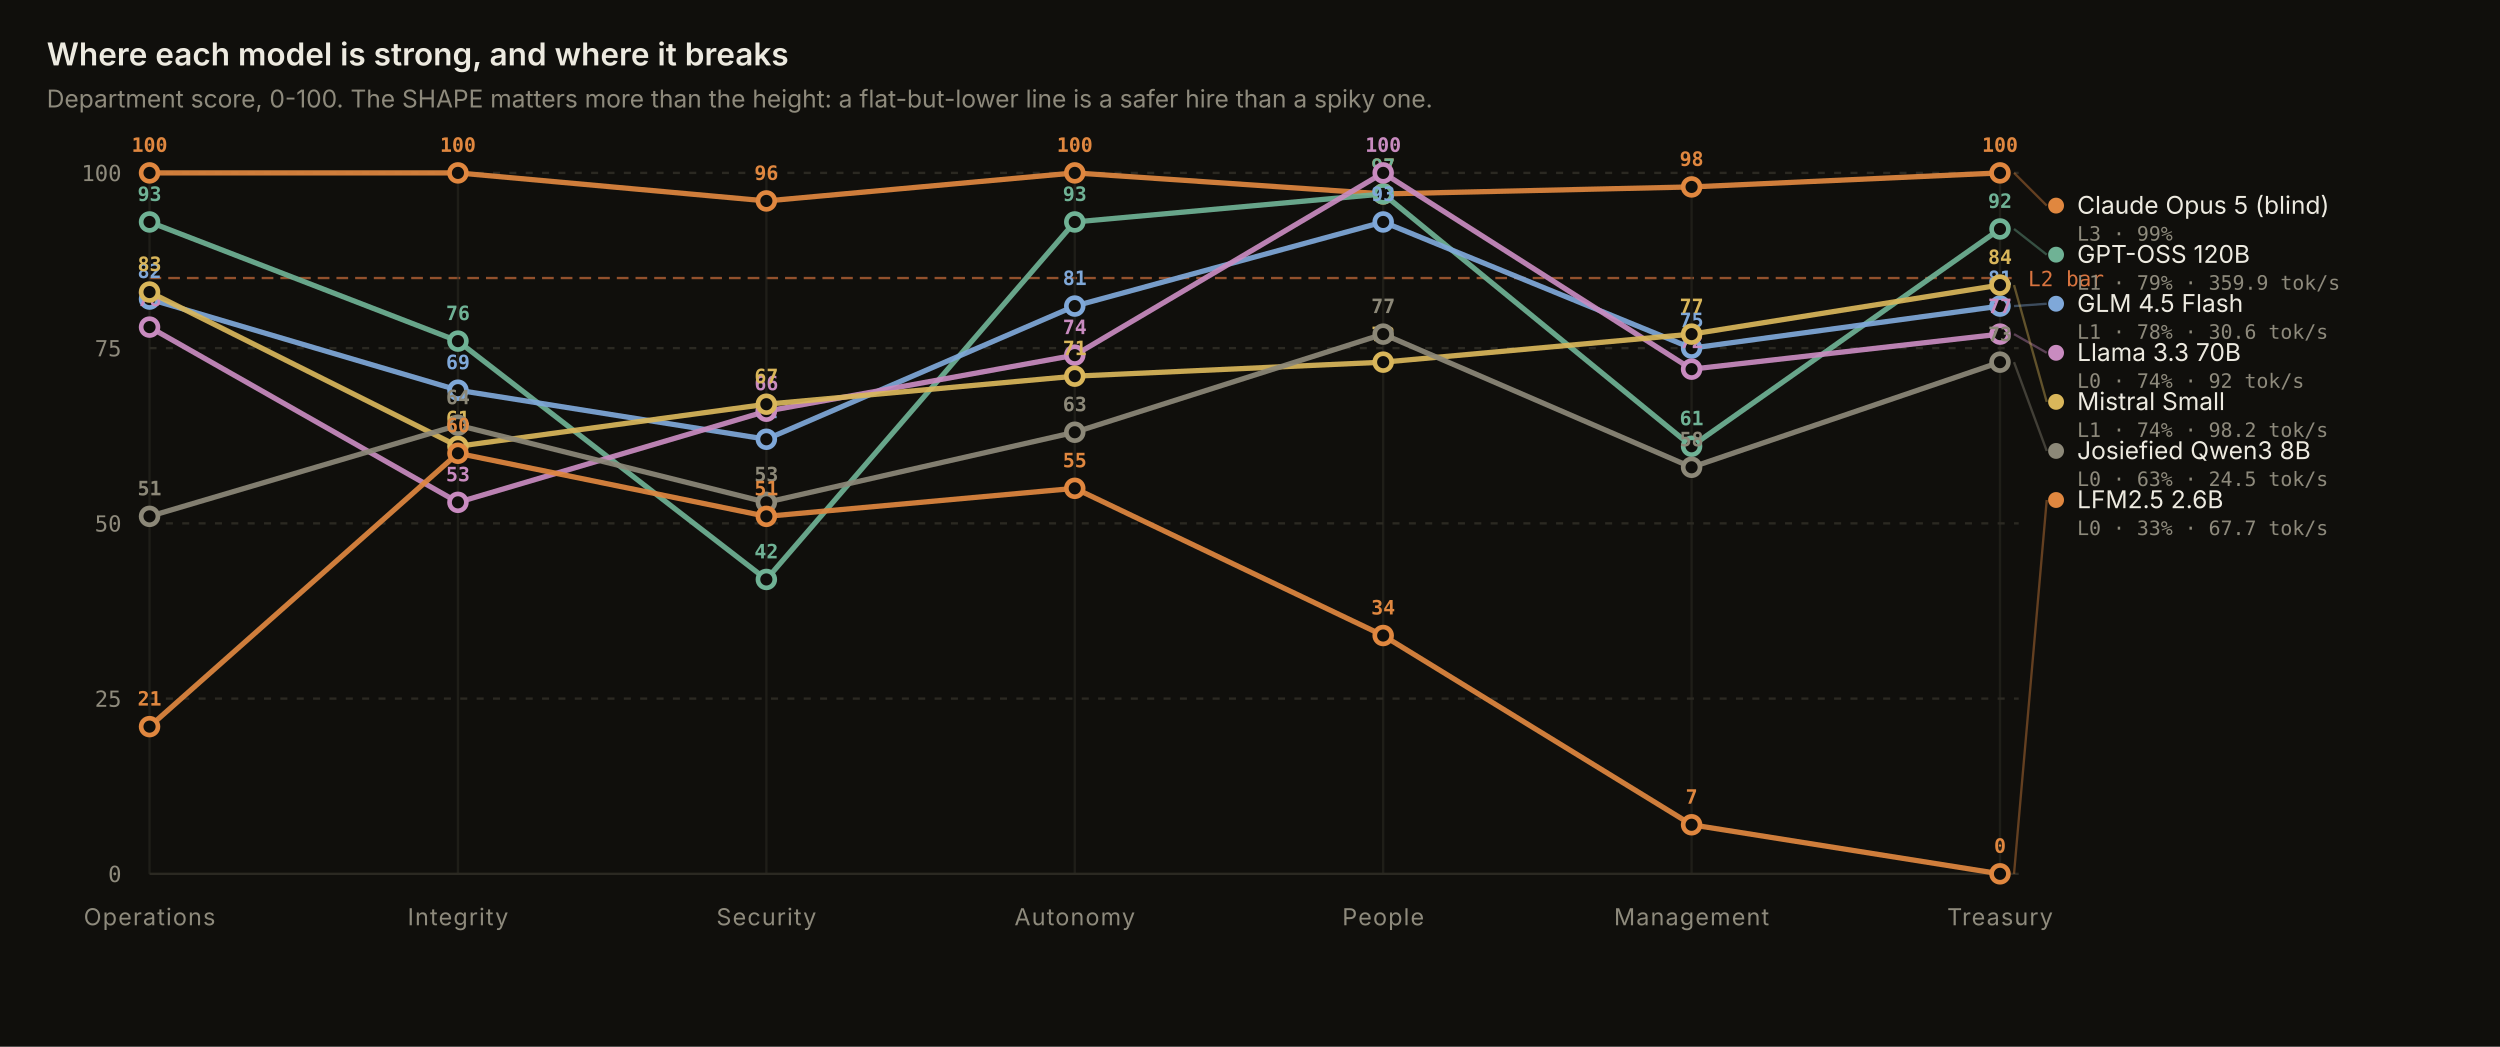
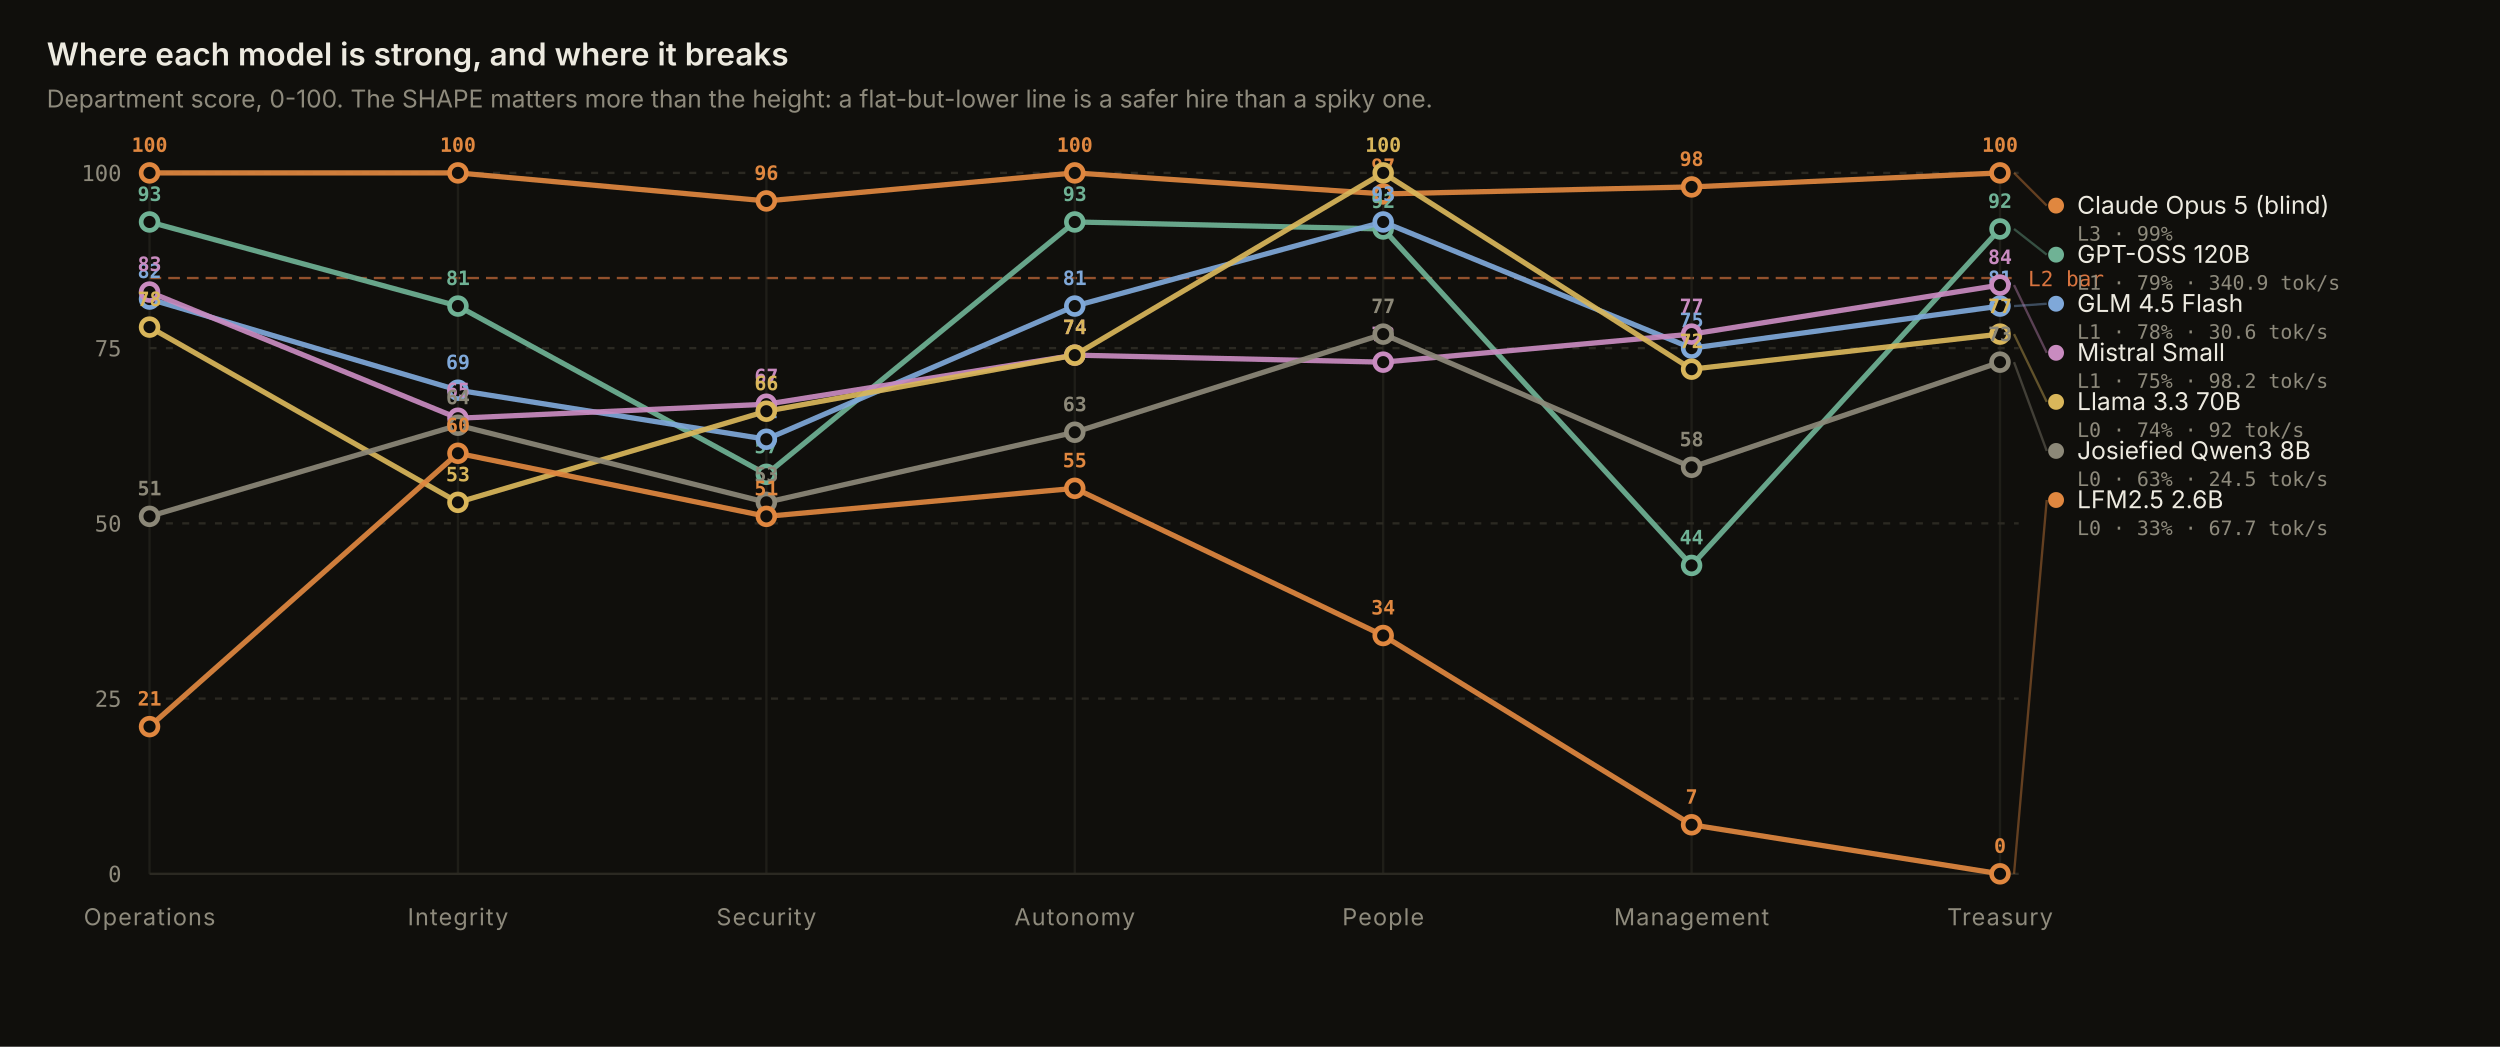
<svg xmlns="http://www.w3.org/2000/svg" width="1070" height="448" viewBox="0 0 1070 448" font-family="ui-sans-serif, -apple-system, 'Segoe UI', Inter, Helvetica, Arial, sans-serif">
  <rect width="1070" height="448" fill="#100F0C" />
  <text x="20" y="28" font-size="13.5" font-weight="600" fill="#EDEAE0">Where each model is strong, and where it breaks</text>
  <text x="20" y="46" font-size="10.5" fill="#8E8A7C">Department score, 0-100. The SHAPE matters more than the height: a flat-but-lower line is a safer hire than a spiky one.</text>
  <line x1="64" y1="374" x2="864" y2="374" stroke="#2B2922" stroke-width="1" />
  <text x="52" y="377.5" font-size="9.5" text-anchor="end" fill="#8E8A7C" font-family="ui-monospace, 'SF Mono', 'Cascadia Mono', Menlo, Consolas, monospace">0</text>
  <line x1="64" y1="299" x2="864" y2="299" stroke="#2B2922" stroke-width="1" stroke-dasharray="3 4" />
  <text x="52" y="302.5" font-size="9.5" text-anchor="end" fill="#8E8A7C" font-family="ui-monospace, 'SF Mono', 'Cascadia Mono', Menlo, Consolas, monospace">25</text>
  <line x1="64" y1="224" x2="864" y2="224" stroke="#2B2922" stroke-width="1" stroke-dasharray="3 4" />
  <text x="52" y="227.5" font-size="9.5" text-anchor="end" fill="#8E8A7C" font-family="ui-monospace, 'SF Mono', 'Cascadia Mono', Menlo, Consolas, monospace">50</text>
  <line x1="64" y1="149" x2="864" y2="149" stroke="#2B2922" stroke-width="1" stroke-dasharray="3 4" />
  <text x="52" y="152.5" font-size="9.5" text-anchor="end" fill="#8E8A7C" font-family="ui-monospace, 'SF Mono', 'Cascadia Mono', Menlo, Consolas, monospace">75</text>
  <line x1="64" y1="74" x2="864" y2="74" stroke="#2B2922" stroke-width="1" stroke-dasharray="3 4" />
  <text x="52" y="77.5" font-size="9.5" text-anchor="end" fill="#8E8A7C" font-family="ui-monospace, 'SF Mono', 'Cascadia Mono', Menlo, Consolas, monospace">100</text>
  <line x1="64" y1="119" x2="864" y2="119" stroke="#D9743F" stroke-width="1" stroke-dasharray="5 3" opacity=".65" />
  <text x="868" y="122.5" font-size="9" fill="#D9743F" font-family="ui-monospace, 'SF Mono', 'Cascadia Mono', Menlo, Consolas, monospace">L2 bar</text>
  <text x="64" y="396" font-size="10" text-anchor="middle" fill="#8E8A7C" letter-spacing=".05em">Operations</text>
  <line x1="64" y1="74" x2="64" y2="374" stroke="#2B2922" stroke-width="1" opacity=".55" />
  <text x="196" y="396" font-size="10" text-anchor="middle" fill="#8E8A7C" letter-spacing=".05em">Integrity</text>
  <line x1="196" y1="74" x2="196" y2="374" stroke="#2B2922" stroke-width="1" opacity=".55" />
  <text x="328" y="396" font-size="10" text-anchor="middle" fill="#8E8A7C" letter-spacing=".05em">Security</text>
  <line x1="328" y1="74" x2="328" y2="374" stroke="#2B2922" stroke-width="1" opacity=".55" />
  <text x="460" y="396" font-size="10" text-anchor="middle" fill="#8E8A7C" letter-spacing=".05em">Autonomy</text>
  <line x1="460" y1="74" x2="460" y2="374" stroke="#2B2922" stroke-width="1" opacity=".55" />
  <text x="592" y="396" font-size="10" text-anchor="middle" fill="#8E8A7C" letter-spacing=".05em">People</text>
  <line x1="592" y1="74" x2="592" y2="374" stroke="#2B2922" stroke-width="1" opacity=".55" />
  <text x="724" y="396" font-size="10" text-anchor="middle" fill="#8E8A7C" letter-spacing=".05em">Management</text>
  <line x1="724" y1="74" x2="724" y2="374" stroke="#2B2922" stroke-width="1" opacity=".55" />
  <text x="856" y="396" font-size="10" text-anchor="middle" fill="#8E8A7C" letter-spacing=".05em">Treasury</text>
  <line x1="856" y1="74" x2="856" y2="374" stroke="#2B2922" stroke-width="1" opacity=".55" />
  <polyline fill="none" stroke="#E0873F" stroke-width="2.25" stroke-linejoin="round" stroke-linecap="round" opacity=".92" points="64,74 196,74 328,86 460,74 592,83 724,80 856,74" />
  <circle cx="64" cy="74" r="3.6" fill="#100F0C" stroke="#E0873F" stroke-width="2" />
  <text x="64" y="65" font-size="8.5" text-anchor="middle" fill="#E0873F" font-family="ui-monospace, 'SF Mono', 'Cascadia Mono', Menlo, Consolas, monospace" font-weight="600">100</text>
  <circle cx="196" cy="74" r="3.6" fill="#100F0C" stroke="#E0873F" stroke-width="2" />
  <text x="196" y="65" font-size="8.5" text-anchor="middle" fill="#E0873F" font-family="ui-monospace, 'SF Mono', 'Cascadia Mono', Menlo, Consolas, monospace" font-weight="600">100</text>
  <circle cx="328" cy="86" r="3.6" fill="#100F0C" stroke="#E0873F" stroke-width="2" />
  <text x="328" y="77" font-size="8.5" text-anchor="middle" fill="#E0873F" font-family="ui-monospace, 'SF Mono', 'Cascadia Mono', Menlo, Consolas, monospace" font-weight="600">96</text>
  <circle cx="460" cy="74" r="3.6" fill="#100F0C" stroke="#E0873F" stroke-width="2" />
  <text x="460" y="65" font-size="8.5" text-anchor="middle" fill="#E0873F" font-family="ui-monospace, 'SF Mono', 'Cascadia Mono', Menlo, Consolas, monospace" font-weight="600">100</text>
  <circle cx="592" cy="83" r="3.6" fill="#100F0C" stroke="#E0873F" stroke-width="2" />
  <text x="592" y="74" font-size="8.5" text-anchor="middle" fill="#E0873F" font-family="ui-monospace, 'SF Mono', 'Cascadia Mono', Menlo, Consolas, monospace" font-weight="600">97</text>
  <circle cx="724" cy="80" r="3.6" fill="#100F0C" stroke="#E0873F" stroke-width="2" />
  <text x="724" y="71" font-size="8.5" text-anchor="middle" fill="#E0873F" font-family="ui-monospace, 'SF Mono', 'Cascadia Mono', Menlo, Consolas, monospace" font-weight="600">98</text>
  <circle cx="856" cy="74" r="3.6" fill="#100F0C" stroke="#E0873F" stroke-width="2" />
  <text x="856" y="65" font-size="8.5" text-anchor="middle" fill="#E0873F" font-family="ui-monospace, 'SF Mono', 'Cascadia Mono', Menlo, Consolas, monospace" font-weight="600">100</text>
  <line x1="862" y1="74" x2="876" y2="88" stroke="#E0873F" stroke-width="1" opacity=".4" />
  <circle cx="880" cy="88" r="3.4" fill="#E0873F" />
  <text x="889" y="91.5" font-size="10.5" fill="#EDEAE0">Claude Opus 5 (blind)</text>
  <text x="889" y="103" font-size="8.5" fill="#8E8A7C" font-family="ui-monospace, 'SF Mono', 'Cascadia Mono', Menlo, Consolas, monospace">L3 · 99%</text>
-   <polyline fill="none" stroke="#6FB295" stroke-width="2.25" stroke-linejoin="round" stroke-linecap="round" opacity=".92" points="64,95 196,146 328,248 460,95 592,83 724,191 856,98" />
+   <polyline fill="none" stroke="#6FB295" stroke-width="2.25" stroke-linejoin="round" stroke-linecap="round" opacity=".92" points="64,95 196,131 328,203 460,95 592,98 724,242 856,98" />
  <circle cx="64" cy="95" r="3.6" fill="#100F0C" stroke="#6FB295" stroke-width="2" />
  <text x="64" y="86" font-size="8.5" text-anchor="middle" fill="#6FB295" font-family="ui-monospace, 'SF Mono', 'Cascadia Mono', Menlo, Consolas, monospace" font-weight="600">93</text>
-   <circle cx="196" cy="146" r="3.6" fill="#100F0C" stroke="#6FB295" stroke-width="2" />
-   <text x="196" y="137" font-size="8.5" text-anchor="middle" fill="#6FB295" font-family="ui-monospace, 'SF Mono', 'Cascadia Mono', Menlo, Consolas, monospace" font-weight="600">76</text>
-   <circle cx="328" cy="248" r="3.6" fill="#100F0C" stroke="#6FB295" stroke-width="2" />
-   <text x="328" y="239" font-size="8.5" text-anchor="middle" fill="#6FB295" font-family="ui-monospace, 'SF Mono', 'Cascadia Mono', Menlo, Consolas, monospace" font-weight="600">42</text>
+   <circle cx="196" cy="131" r="3.6" fill="#100F0C" stroke="#6FB295" stroke-width="2" />
+   <text x="196" y="122" font-size="8.5" text-anchor="middle" fill="#6FB295" font-family="ui-monospace, 'SF Mono', 'Cascadia Mono', Menlo, Consolas, monospace" font-weight="600">81</text>
+   <circle cx="328" cy="203" r="3.6" fill="#100F0C" stroke="#6FB295" stroke-width="2" />
+   <text x="328" y="194" font-size="8.5" text-anchor="middle" fill="#6FB295" font-family="ui-monospace, 'SF Mono', 'Cascadia Mono', Menlo, Consolas, monospace" font-weight="600">57</text>
  <circle cx="460" cy="95" r="3.6" fill="#100F0C" stroke="#6FB295" stroke-width="2" />
  <text x="460" y="86" font-size="8.5" text-anchor="middle" fill="#6FB295" font-family="ui-monospace, 'SF Mono', 'Cascadia Mono', Menlo, Consolas, monospace" font-weight="600">93</text>
-   <circle cx="592" cy="83" r="3.6" fill="#100F0C" stroke="#6FB295" stroke-width="2" />
-   <text x="592" y="74" font-size="8.5" text-anchor="middle" fill="#6FB295" font-family="ui-monospace, 'SF Mono', 'Cascadia Mono', Menlo, Consolas, monospace" font-weight="600">97</text>
-   <circle cx="724" cy="191" r="3.6" fill="#100F0C" stroke="#6FB295" stroke-width="2" />
-   <text x="724" y="182" font-size="8.5" text-anchor="middle" fill="#6FB295" font-family="ui-monospace, 'SF Mono', 'Cascadia Mono', Menlo, Consolas, monospace" font-weight="600">61</text>
+   <circle cx="592" cy="98" r="3.6" fill="#100F0C" stroke="#6FB295" stroke-width="2" />
+   <text x="592" y="89" font-size="8.5" text-anchor="middle" fill="#6FB295" font-family="ui-monospace, 'SF Mono', 'Cascadia Mono', Menlo, Consolas, monospace" font-weight="600">92</text>
+   <circle cx="724" cy="242" r="3.6" fill="#100F0C" stroke="#6FB295" stroke-width="2" />
+   <text x="724" y="233" font-size="8.5" text-anchor="middle" fill="#6FB295" font-family="ui-monospace, 'SF Mono', 'Cascadia Mono', Menlo, Consolas, monospace" font-weight="600">44</text>
  <circle cx="856" cy="98" r="3.6" fill="#100F0C" stroke="#6FB295" stroke-width="2" />
  <text x="856" y="89" font-size="8.5" text-anchor="middle" fill="#6FB295" font-family="ui-monospace, 'SF Mono', 'Cascadia Mono', Menlo, Consolas, monospace" font-weight="600">92</text>
  <line x1="862" y1="98" x2="876" y2="109" stroke="#6FB295" stroke-width="1" opacity=".4" />
  <circle cx="880" cy="109" r="3.4" fill="#6FB295" />
  <text x="889" y="112.5" font-size="10.5" fill="#EDEAE0">GPT-OSS 120B</text>
-   <text x="889" y="124" font-size="8.5" fill="#8E8A7C" font-family="ui-monospace, 'SF Mono', 'Cascadia Mono', Menlo, Consolas, monospace">L1 · 79% · 359.9 tok/s</text>
+   <text x="889" y="124" font-size="8.5" fill="#8E8A7C" font-family="ui-monospace, 'SF Mono', 'Cascadia Mono', Menlo, Consolas, monospace">L1 · 79% · 340.9 tok/s</text>
  <polyline fill="none" stroke="#7FA8D9" stroke-width="2.25" stroke-linejoin="round" stroke-linecap="round" opacity=".92" points="64,128 196,167 328,188 460,131 592,95 724,149 856,131" />
  <circle cx="64" cy="128" r="3.6" fill="#100F0C" stroke="#7FA8D9" stroke-width="2" />
  <text x="64" y="119" font-size="8.5" text-anchor="middle" fill="#7FA8D9" font-family="ui-monospace, 'SF Mono', 'Cascadia Mono', Menlo, Consolas, monospace" font-weight="600">82</text>
  <circle cx="196" cy="167" r="3.6" fill="#100F0C" stroke="#7FA8D9" stroke-width="2" />
  <text x="196" y="158" font-size="8.5" text-anchor="middle" fill="#7FA8D9" font-family="ui-monospace, 'SF Mono', 'Cascadia Mono', Menlo, Consolas, monospace" font-weight="600">69</text>
  <circle cx="328" cy="188" r="3.6" fill="#100F0C" stroke="#7FA8D9" stroke-width="2" />
  <text x="328" y="179" font-size="8.5" text-anchor="middle" fill="#7FA8D9" font-family="ui-monospace, 'SF Mono', 'Cascadia Mono', Menlo, Consolas, monospace" font-weight="600">62</text>
  <circle cx="460" cy="131" r="3.6" fill="#100F0C" stroke="#7FA8D9" stroke-width="2" />
  <text x="460" y="122" font-size="8.5" text-anchor="middle" fill="#7FA8D9" font-family="ui-monospace, 'SF Mono', 'Cascadia Mono', Menlo, Consolas, monospace" font-weight="600">81</text>
  <circle cx="592" cy="95" r="3.6" fill="#100F0C" stroke="#7FA8D9" stroke-width="2" />
  <text x="592" y="86" font-size="8.5" text-anchor="middle" fill="#7FA8D9" font-family="ui-monospace, 'SF Mono', 'Cascadia Mono', Menlo, Consolas, monospace" font-weight="600">93</text>
  <circle cx="724" cy="149" r="3.6" fill="#100F0C" stroke="#7FA8D9" stroke-width="2" />
  <text x="724" y="140" font-size="8.5" text-anchor="middle" fill="#7FA8D9" font-family="ui-monospace, 'SF Mono', 'Cascadia Mono', Menlo, Consolas, monospace" font-weight="600">75</text>
  <circle cx="856" cy="131" r="3.6" fill="#100F0C" stroke="#7FA8D9" stroke-width="2" />
  <text x="856" y="122" font-size="8.5" text-anchor="middle" fill="#7FA8D9" font-family="ui-monospace, 'SF Mono', 'Cascadia Mono', Menlo, Consolas, monospace" font-weight="600">81</text>
  <line x1="862" y1="131" x2="876" y2="130" stroke="#7FA8D9" stroke-width="1" opacity=".4" />
  <circle cx="880" cy="130" r="3.4" fill="#7FA8D9" />
  <text x="889" y="133.5" font-size="10.5" fill="#EDEAE0">GLM 4.5 Flash</text>
  <text x="889" y="145" font-size="8.5" fill="#8E8A7C" font-family="ui-monospace, 'SF Mono', 'Cascadia Mono', Menlo, Consolas, monospace">L1 · 78% · 30.6 tok/s</text>
-   <polyline fill="none" stroke="#C98BC0" stroke-width="2.25" stroke-linejoin="round" stroke-linecap="round" opacity=".92" points="64,140 196,215 328,176 460,152 592,74 724,158 856,143" />
-   <circle cx="64" cy="140" r="3.6" fill="#100F0C" stroke="#C98BC0" stroke-width="2" />
-   <text x="64" y="131" font-size="8.5" text-anchor="middle" fill="#C98BC0" font-family="ui-monospace, 'SF Mono', 'Cascadia Mono', Menlo, Consolas, monospace" font-weight="600">78</text>
-   <circle cx="196" cy="215" r="3.6" fill="#100F0C" stroke="#C98BC0" stroke-width="2" />
-   <text x="196" y="206" font-size="8.5" text-anchor="middle" fill="#C98BC0" font-family="ui-monospace, 'SF Mono', 'Cascadia Mono', Menlo, Consolas, monospace" font-weight="600">53</text>
-   <circle cx="328" cy="176" r="3.6" fill="#100F0C" stroke="#C98BC0" stroke-width="2" />
-   <text x="328" y="167" font-size="8.5" text-anchor="middle" fill="#C98BC0" font-family="ui-monospace, 'SF Mono', 'Cascadia Mono', Menlo, Consolas, monospace" font-weight="600">66</text>
+   <polyline fill="none" stroke="#C98BC0" stroke-width="2.25" stroke-linejoin="round" stroke-linecap="round" opacity=".92" points="64,125 196,179 328,173 460,152 592,155 724,143 856,122" />
+   <circle cx="64" cy="125" r="3.6" fill="#100F0C" stroke="#C98BC0" stroke-width="2" />
+   <text x="64" y="116" font-size="8.5" text-anchor="middle" fill="#C98BC0" font-family="ui-monospace, 'SF Mono', 'Cascadia Mono', Menlo, Consolas, monospace" font-weight="600">83</text>
+   <circle cx="196" cy="179" r="3.6" fill="#100F0C" stroke="#C98BC0" stroke-width="2" />
+   <text x="196" y="170" font-size="8.5" text-anchor="middle" fill="#C98BC0" font-family="ui-monospace, 'SF Mono', 'Cascadia Mono', Menlo, Consolas, monospace" font-weight="600">65</text>
+   <circle cx="328" cy="173" r="3.6" fill="#100F0C" stroke="#C98BC0" stroke-width="2" />
+   <text x="328" y="164" font-size="8.5" text-anchor="middle" fill="#C98BC0" font-family="ui-monospace, 'SF Mono', 'Cascadia Mono', Menlo, Consolas, monospace" font-weight="600">67</text>
  <circle cx="460" cy="152" r="3.6" fill="#100F0C" stroke="#C98BC0" stroke-width="2" />
  <text x="460" y="143" font-size="8.5" text-anchor="middle" fill="#C98BC0" font-family="ui-monospace, 'SF Mono', 'Cascadia Mono', Menlo, Consolas, monospace" font-weight="600">74</text>
-   <circle cx="592" cy="74" r="3.6" fill="#100F0C" stroke="#C98BC0" stroke-width="2" />
-   <text x="592" y="65" font-size="8.5" text-anchor="middle" fill="#C98BC0" font-family="ui-monospace, 'SF Mono', 'Cascadia Mono', Menlo, Consolas, monospace" font-weight="600">100</text>
-   <circle cx="724" cy="158" r="3.6" fill="#100F0C" stroke="#C98BC0" stroke-width="2" />
-   <text x="724" y="149" font-size="8.5" text-anchor="middle" fill="#C98BC0" font-family="ui-monospace, 'SF Mono', 'Cascadia Mono', Menlo, Consolas, monospace" font-weight="600">72</text>
-   <circle cx="856" cy="143" r="3.6" fill="#100F0C" stroke="#C98BC0" stroke-width="2" />
-   <text x="856" y="134" font-size="8.5" text-anchor="middle" fill="#C98BC0" font-family="ui-monospace, 'SF Mono', 'Cascadia Mono', Menlo, Consolas, monospace" font-weight="600">77</text>
-   <line x1="862" y1="143" x2="876" y2="151" stroke="#C98BC0" stroke-width="1" opacity=".4" />
+   <circle cx="592" cy="155" r="3.6" fill="#100F0C" stroke="#C98BC0" stroke-width="2" />
+   <text x="592" y="146" font-size="8.5" text-anchor="middle" fill="#C98BC0" font-family="ui-monospace, 'SF Mono', 'Cascadia Mono', Menlo, Consolas, monospace" font-weight="600">73</text>
+   <circle cx="724" cy="143" r="3.6" fill="#100F0C" stroke="#C98BC0" stroke-width="2" />
+   <text x="724" y="134" font-size="8.5" text-anchor="middle" fill="#C98BC0" font-family="ui-monospace, 'SF Mono', 'Cascadia Mono', Menlo, Consolas, monospace" font-weight="600">77</text>
+   <circle cx="856" cy="122" r="3.6" fill="#100F0C" stroke="#C98BC0" stroke-width="2" />
+   <text x="856" y="113" font-size="8.5" text-anchor="middle" fill="#C98BC0" font-family="ui-monospace, 'SF Mono', 'Cascadia Mono', Menlo, Consolas, monospace" font-weight="600">84</text>
+   <line x1="862" y1="122" x2="876" y2="151" stroke="#C98BC0" stroke-width="1" opacity=".4" />
  <circle cx="880" cy="151" r="3.4" fill="#C98BC0" />
-   <text x="889" y="154.5" font-size="10.5" fill="#EDEAE0">Llama 3.3 70B</text>
-   <text x="889" y="166" font-size="8.5" fill="#8E8A7C" font-family="ui-monospace, 'SF Mono', 'Cascadia Mono', Menlo, Consolas, monospace">L0 · 74% · 92 tok/s</text>
-   <polyline fill="none" stroke="#D9B65A" stroke-width="2.25" stroke-linejoin="round" stroke-linecap="round" opacity=".92" points="64,125 196,191 328,173 460,161 592,155 724,143 856,122" />
-   <circle cx="64" cy="125" r="3.6" fill="#100F0C" stroke="#D9B65A" stroke-width="2" />
-   <text x="64" y="116" font-size="8.5" text-anchor="middle" fill="#D9B65A" font-family="ui-monospace, 'SF Mono', 'Cascadia Mono', Menlo, Consolas, monospace" font-weight="600">83</text>
-   <circle cx="196" cy="191" r="3.6" fill="#100F0C" stroke="#D9B65A" stroke-width="2" />
-   <text x="196" y="182" font-size="8.5" text-anchor="middle" fill="#D9B65A" font-family="ui-monospace, 'SF Mono', 'Cascadia Mono', Menlo, Consolas, monospace" font-weight="600">61</text>
-   <circle cx="328" cy="173" r="3.6" fill="#100F0C" stroke="#D9B65A" stroke-width="2" />
-   <text x="328" y="164" font-size="8.5" text-anchor="middle" fill="#D9B65A" font-family="ui-monospace, 'SF Mono', 'Cascadia Mono', Menlo, Consolas, monospace" font-weight="600">67</text>
-   <circle cx="460" cy="161" r="3.6" fill="#100F0C" stroke="#D9B65A" stroke-width="2" />
-   <text x="460" y="152" font-size="8.5" text-anchor="middle" fill="#D9B65A" font-family="ui-monospace, 'SF Mono', 'Cascadia Mono', Menlo, Consolas, monospace" font-weight="600">71</text>
-   <circle cx="592" cy="155" r="3.6" fill="#100F0C" stroke="#D9B65A" stroke-width="2" />
-   <text x="592" y="146" font-size="8.5" text-anchor="middle" fill="#D9B65A" font-family="ui-monospace, 'SF Mono', 'Cascadia Mono', Menlo, Consolas, monospace" font-weight="600">73</text>
-   <circle cx="724" cy="143" r="3.6" fill="#100F0C" stroke="#D9B65A" stroke-width="2" />
-   <text x="724" y="134" font-size="8.5" text-anchor="middle" fill="#D9B65A" font-family="ui-monospace, 'SF Mono', 'Cascadia Mono', Menlo, Consolas, monospace" font-weight="600">77</text>
-   <circle cx="856" cy="122" r="3.6" fill="#100F0C" stroke="#D9B65A" stroke-width="2" />
-   <text x="856" y="113" font-size="8.5" text-anchor="middle" fill="#D9B65A" font-family="ui-monospace, 'SF Mono', 'Cascadia Mono', Menlo, Consolas, monospace" font-weight="600">84</text>
-   <line x1="862" y1="122" x2="876" y2="172" stroke="#D9B65A" stroke-width="1" opacity=".4" />
+   <text x="889" y="154.5" font-size="10.5" fill="#EDEAE0">Mistral Small</text>
+   <text x="889" y="166" font-size="8.5" fill="#8E8A7C" font-family="ui-monospace, 'SF Mono', 'Cascadia Mono', Menlo, Consolas, monospace">L1 · 75% · 98.2 tok/s</text>
+   <polyline fill="none" stroke="#D9B65A" stroke-width="2.25" stroke-linejoin="round" stroke-linecap="round" opacity=".92" points="64,140 196,215 328,176 460,152 592,74 724,158 856,143" />
+   <circle cx="64" cy="140" r="3.6" fill="#100F0C" stroke="#D9B65A" stroke-width="2" />
+   <text x="64" y="131" font-size="8.5" text-anchor="middle" fill="#D9B65A" font-family="ui-monospace, 'SF Mono', 'Cascadia Mono', Menlo, Consolas, monospace" font-weight="600">78</text>
+   <circle cx="196" cy="215" r="3.6" fill="#100F0C" stroke="#D9B65A" stroke-width="2" />
+   <text x="196" y="206" font-size="8.5" text-anchor="middle" fill="#D9B65A" font-family="ui-monospace, 'SF Mono', 'Cascadia Mono', Menlo, Consolas, monospace" font-weight="600">53</text>
+   <circle cx="328" cy="176" r="3.6" fill="#100F0C" stroke="#D9B65A" stroke-width="2" />
+   <text x="328" y="167" font-size="8.5" text-anchor="middle" fill="#D9B65A" font-family="ui-monospace, 'SF Mono', 'Cascadia Mono', Menlo, Consolas, monospace" font-weight="600">66</text>
+   <circle cx="460" cy="152" r="3.6" fill="#100F0C" stroke="#D9B65A" stroke-width="2" />
+   <text x="460" y="143" font-size="8.5" text-anchor="middle" fill="#D9B65A" font-family="ui-monospace, 'SF Mono', 'Cascadia Mono', Menlo, Consolas, monospace" font-weight="600">74</text>
+   <circle cx="592" cy="74" r="3.6" fill="#100F0C" stroke="#D9B65A" stroke-width="2" />
+   <text x="592" y="65" font-size="8.5" text-anchor="middle" fill="#D9B65A" font-family="ui-monospace, 'SF Mono', 'Cascadia Mono', Menlo, Consolas, monospace" font-weight="600">100</text>
+   <circle cx="724" cy="158" r="3.6" fill="#100F0C" stroke="#D9B65A" stroke-width="2" />
+   <text x="724" y="149" font-size="8.5" text-anchor="middle" fill="#D9B65A" font-family="ui-monospace, 'SF Mono', 'Cascadia Mono', Menlo, Consolas, monospace" font-weight="600">72</text>
+   <circle cx="856" cy="143" r="3.6" fill="#100F0C" stroke="#D9B65A" stroke-width="2" />
+   <text x="856" y="134" font-size="8.5" text-anchor="middle" fill="#D9B65A" font-family="ui-monospace, 'SF Mono', 'Cascadia Mono', Menlo, Consolas, monospace" font-weight="600">77</text>
+   <line x1="862" y1="143" x2="876" y2="172" stroke="#D9B65A" stroke-width="1" opacity=".4" />
  <circle cx="880" cy="172" r="3.4" fill="#D9B65A" />
-   <text x="889" y="175.5" font-size="10.5" fill="#EDEAE0">Mistral Small</text>
-   <text x="889" y="187" font-size="8.5" fill="#8E8A7C" font-family="ui-monospace, 'SF Mono', 'Cascadia Mono', Menlo, Consolas, monospace">L1 · 74% · 98.2 tok/s</text>
+   <text x="889" y="175.5" font-size="10.5" fill="#EDEAE0">Llama 3.3 70B</text>
+   <text x="889" y="187" font-size="8.5" fill="#8E8A7C" font-family="ui-monospace, 'SF Mono', 'Cascadia Mono', Menlo, Consolas, monospace">L0 · 74% · 92 tok/s</text>
  <polyline fill="none" stroke="#8C8878" stroke-width="2.25" stroke-linejoin="round" stroke-linecap="round" opacity=".92" points="64,221 196,182 328,215 460,185 592,143 724,200 856,155" />
  <circle cx="64" cy="221" r="3.6" fill="#100F0C" stroke="#8C8878" stroke-width="2" />
  <text x="64" y="212" font-size="8.5" text-anchor="middle" fill="#8C8878" font-family="ui-monospace, 'SF Mono', 'Cascadia Mono', Menlo, Consolas, monospace" font-weight="600">51</text>
  <circle cx="196" cy="182" r="3.6" fill="#100F0C" stroke="#8C8878" stroke-width="2" />
  <text x="196" y="173" font-size="8.5" text-anchor="middle" fill="#8C8878" font-family="ui-monospace, 'SF Mono', 'Cascadia Mono', Menlo, Consolas, monospace" font-weight="600">64</text>
  <circle cx="328" cy="215" r="3.6" fill="#100F0C" stroke="#8C8878" stroke-width="2" />
  <text x="328" y="206" font-size="8.5" text-anchor="middle" fill="#8C8878" font-family="ui-monospace, 'SF Mono', 'Cascadia Mono', Menlo, Consolas, monospace" font-weight="600">53</text>
  <circle cx="460" cy="185" r="3.6" fill="#100F0C" stroke="#8C8878" stroke-width="2" />
  <text x="460" y="176" font-size="8.5" text-anchor="middle" fill="#8C8878" font-family="ui-monospace, 'SF Mono', 'Cascadia Mono', Menlo, Consolas, monospace" font-weight="600">63</text>
  <circle cx="592" cy="143" r="3.6" fill="#100F0C" stroke="#8C8878" stroke-width="2" />
  <text x="592" y="134" font-size="8.5" text-anchor="middle" fill="#8C8878" font-family="ui-monospace, 'SF Mono', 'Cascadia Mono', Menlo, Consolas, monospace" font-weight="600">77</text>
  <circle cx="724" cy="200" r="3.6" fill="#100F0C" stroke="#8C8878" stroke-width="2" />
  <text x="724" y="191" font-size="8.5" text-anchor="middle" fill="#8C8878" font-family="ui-monospace, 'SF Mono', 'Cascadia Mono', Menlo, Consolas, monospace" font-weight="600">58</text>
  <circle cx="856" cy="155" r="3.6" fill="#100F0C" stroke="#8C8878" stroke-width="2" />
  <text x="856" y="146" font-size="8.5" text-anchor="middle" fill="#8C8878" font-family="ui-monospace, 'SF Mono', 'Cascadia Mono', Menlo, Consolas, monospace" font-weight="600">73</text>
  <line x1="862" y1="155" x2="876" y2="193" stroke="#8C8878" stroke-width="1" opacity=".4" />
  <circle cx="880" cy="193" r="3.4" fill="#8C8878" />
  <text x="889" y="196.5" font-size="10.5" fill="#EDEAE0">Josiefied Qwen3 8B</text>
  <text x="889" y="208" font-size="8.5" fill="#8E8A7C" font-family="ui-monospace, 'SF Mono', 'Cascadia Mono', Menlo, Consolas, monospace">L0 · 63% · 24.5 tok/s</text>
  <polyline fill="none" stroke="#E0873F" stroke-width="2.25" stroke-linejoin="round" stroke-linecap="round" opacity=".92" points="64,311 196,194 328,221 460,209 592,272 724,353 856,374" />
  <circle cx="64" cy="311" r="3.6" fill="#100F0C" stroke="#E0873F" stroke-width="2" />
  <text x="64" y="302" font-size="8.5" text-anchor="middle" fill="#E0873F" font-family="ui-monospace, 'SF Mono', 'Cascadia Mono', Menlo, Consolas, monospace" font-weight="600">21</text>
  <circle cx="196" cy="194" r="3.6" fill="#100F0C" stroke="#E0873F" stroke-width="2" />
  <text x="196" y="185" font-size="8.5" text-anchor="middle" fill="#E0873F" font-family="ui-monospace, 'SF Mono', 'Cascadia Mono', Menlo, Consolas, monospace" font-weight="600">60</text>
  <circle cx="328" cy="221" r="3.6" fill="#100F0C" stroke="#E0873F" stroke-width="2" />
  <text x="328" y="212" font-size="8.5" text-anchor="middle" fill="#E0873F" font-family="ui-monospace, 'SF Mono', 'Cascadia Mono', Menlo, Consolas, monospace" font-weight="600">51</text>
  <circle cx="460" cy="209" r="3.6" fill="#100F0C" stroke="#E0873F" stroke-width="2" />
  <text x="460" y="200" font-size="8.5" text-anchor="middle" fill="#E0873F" font-family="ui-monospace, 'SF Mono', 'Cascadia Mono', Menlo, Consolas, monospace" font-weight="600">55</text>
  <circle cx="592" cy="272" r="3.6" fill="#100F0C" stroke="#E0873F" stroke-width="2" />
  <text x="592" y="263" font-size="8.5" text-anchor="middle" fill="#E0873F" font-family="ui-monospace, 'SF Mono', 'Cascadia Mono', Menlo, Consolas, monospace" font-weight="600">34</text>
  <circle cx="724" cy="353" r="3.6" fill="#100F0C" stroke="#E0873F" stroke-width="2" />
  <text x="724" y="344" font-size="8.5" text-anchor="middle" fill="#E0873F" font-family="ui-monospace, 'SF Mono', 'Cascadia Mono', Menlo, Consolas, monospace" font-weight="600">7</text>
  <circle cx="856" cy="374" r="3.6" fill="#100F0C" stroke="#E0873F" stroke-width="2" />
  <text x="856" y="365" font-size="8.5" text-anchor="middle" fill="#E0873F" font-family="ui-monospace, 'SF Mono', 'Cascadia Mono', Menlo, Consolas, monospace" font-weight="600">0</text>
  <line x1="862" y1="374" x2="876" y2="214" stroke="#E0873F" stroke-width="1" opacity=".4" />
  <circle cx="880" cy="214" r="3.4" fill="#E0873F" />
  <text x="889" y="217.5" font-size="10.5" fill="#EDEAE0">LFM2.5 2.6B</text>
  <text x="889" y="229" font-size="8.5" fill="#8E8A7C" font-family="ui-monospace, 'SF Mono', 'Cascadia Mono', Menlo, Consolas, monospace">L0 · 33% · 67.7 tok/s</text>
</svg>
